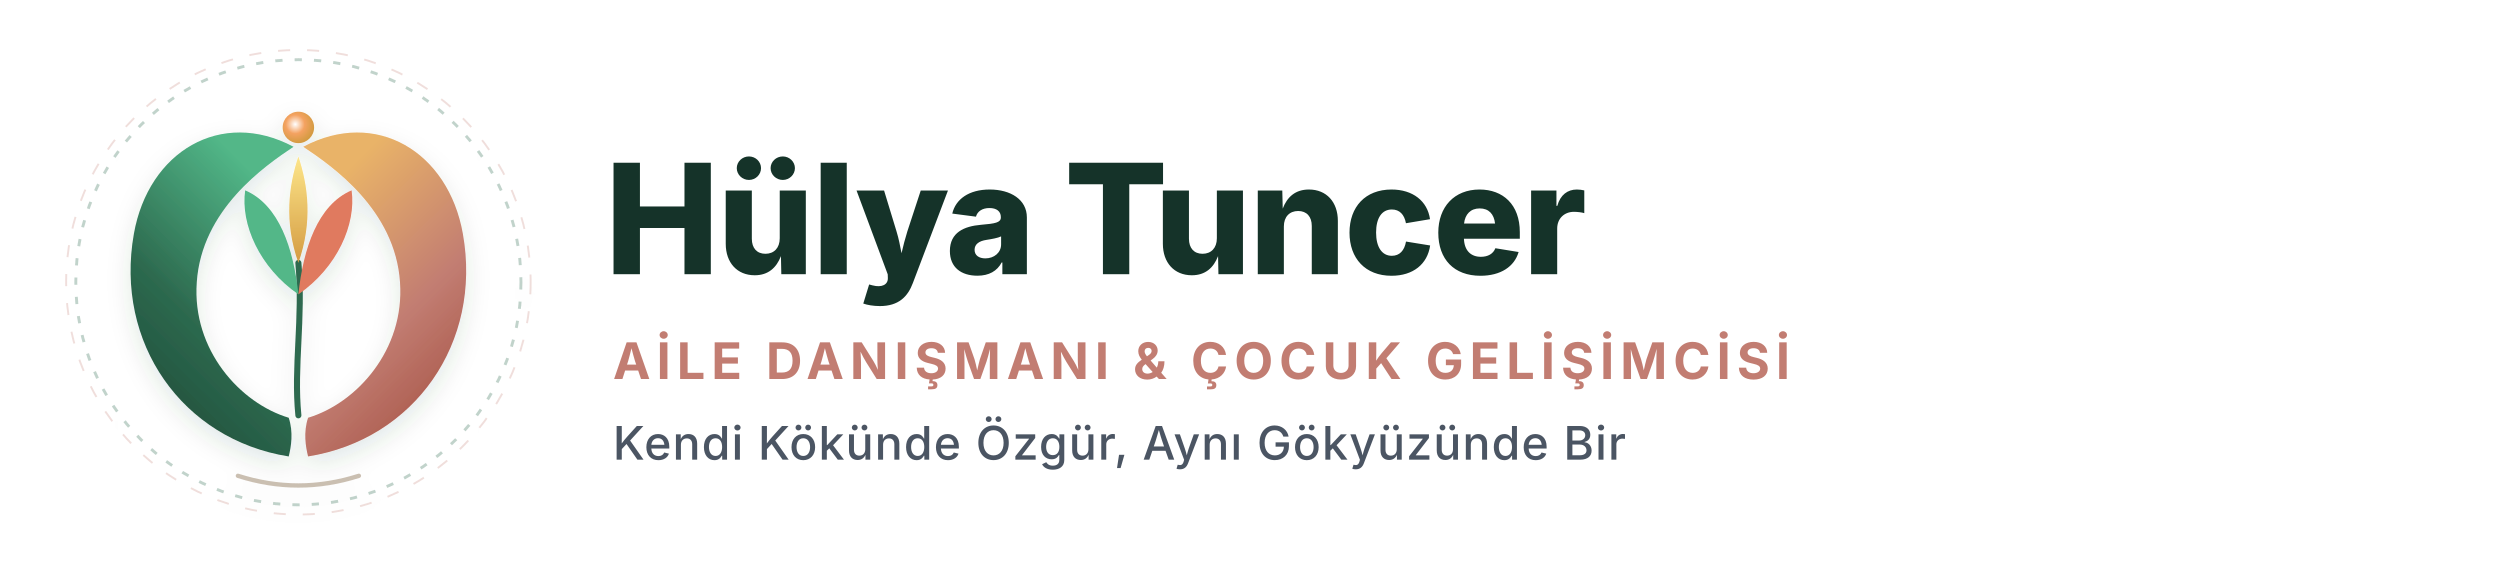
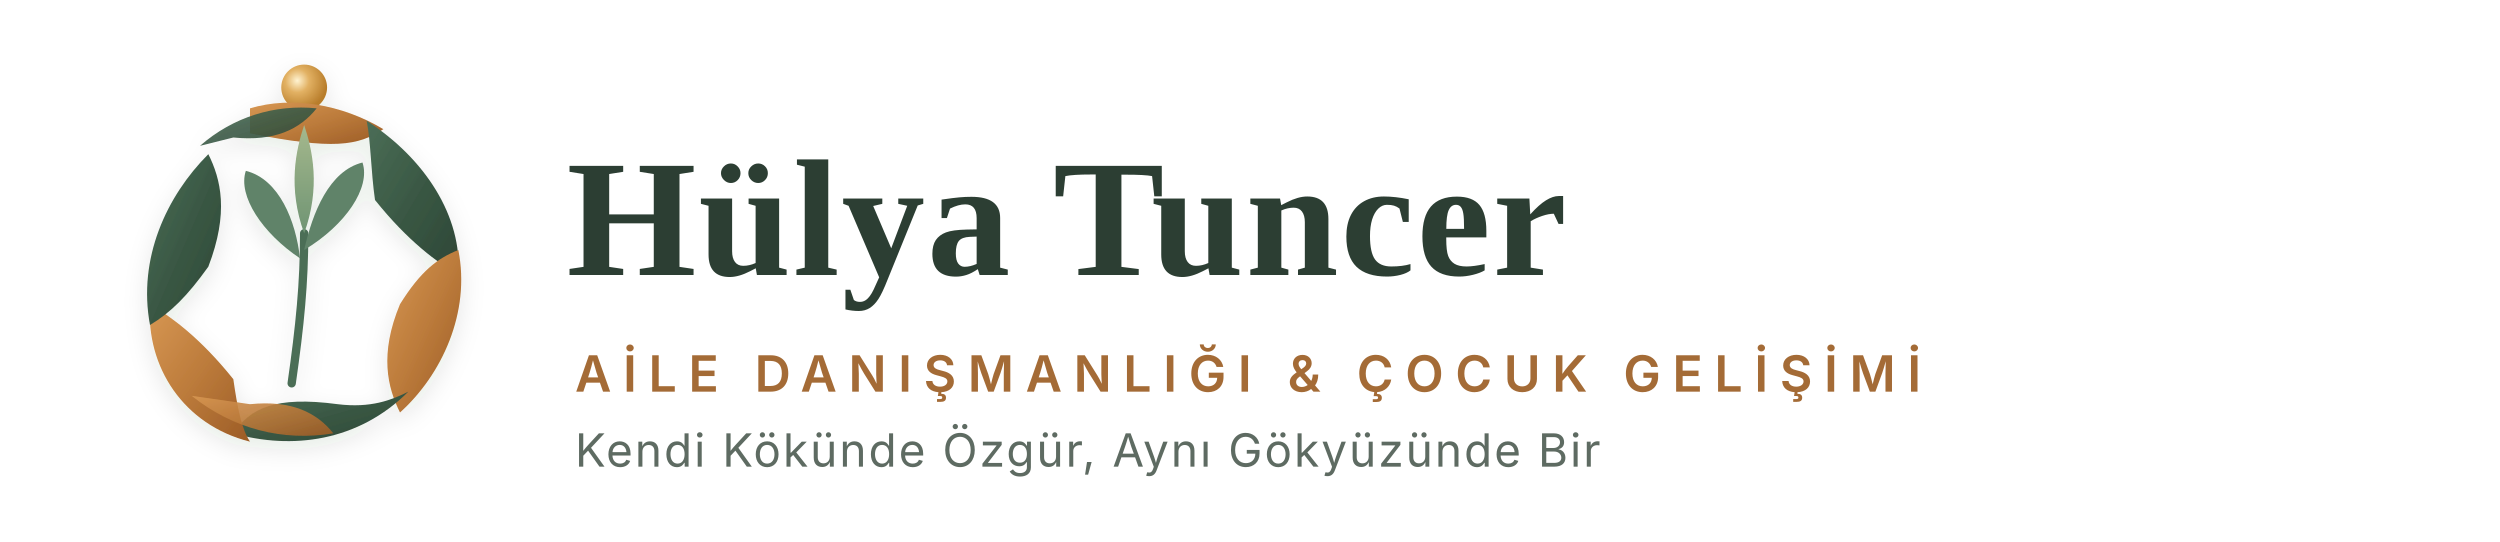
- <svg xmlns="http://www.w3.org/2000/svg" viewBox="0 0 620 140" width="100%" height="100%" fill="none">
+ <svg xmlns="http://www.w3.org/2000/svg" viewBox="0 0 600 130" width="100%" height="100%" fill="none">
  <defs>
-     <linearGradient id="loomSage" x1="0%" y1="100%" x2="50%" y2="0%">
-       <stop offset="0%" stop-color="#1B4332" />
-       <stop offset="50%" stop-color="#2D6A4F" />
-       <stop offset="100%" stop-color="#52B788" />
+     <linearGradient id="loomGreen" x1="0%" y1="0%" x2="100%" y2="100%">
+       <stop offset="0%" stop-color="#4B6E57" />
+       <stop offset="50%" stop-color="#3A5844" />
+       <stop offset="100%" stop-color="#2D4636" />
    </linearGradient>
-     <linearGradient id="loomTerracotta" x1="100%" y1="100%" x2="50%" y2="0%">
-       <stop offset="0%" stop-color="#9E4738" />
-       <stop offset="50%" stop-color="#C27D72" />
-       <stop offset="100%" stop-color="#E9B368" />
+     <linearGradient id="loomGold" x1="0%" y1="0%" x2="100%" y2="100%">
+       <stop offset="0%" stop-color="#D79753" />
+       <stop offset="50%" stop-color="#BC7B3B" />
+       <stop offset="100%" stop-color="#9C5C26" />
    </linearGradient>
-     <linearGradient id="sproutGoldLoom" x1="0%" y1="100%" x2="0%" y2="0%">
-       <stop offset="0%" stop-color="#D49B42" />
-       <stop offset="100%" stop-color="#FDE68A" />
+     <linearGradient id="sproutGrad" x1="0%" y1="100%" x2="0%" y2="0%">
+       <stop offset="0%" stop-color="#6F9473" />
+       <stop offset="100%" stop-color="#A5B88D" />
    </linearGradient>
-     <radialGradient id="sunPearl" cx="40%" cy="40%" r="60%">
-       <stop offset="0%" stop-color="#FFFFFF" />
-       <stop offset="50%" stop-color="#F4A261" />
-       <stop offset="100%" stop-color="#D49B42" />
+     <radialGradient id="pearlGrad" cx="35%" cy="35%" r="65%">
+       <stop offset="0%" stop-color="#FFF3D1" />
+       <stop offset="40%" stop-color="#E2B163" />
+       <stop offset="100%" stop-color="#B87D2B" />
    </radialGradient>
-     <filter id="loomShadow" x="-15%" y="-15%" width="130%" height="130%">
-       <feDropShadow dx="0" dy="4" stdDeviation="5" flood-color="#1B4332" flood-opacity="0.12" />
+     <filter id="gentleShadow" x="-15%" y="-15%" width="130%" height="130%">
+       <feDropShadow dx="0" dy="2" stdDeviation="3" flood-color="#1B2B20" flood-opacity="0.1" />
    </filter>
  </defs>
-   <g transform="translate(14, 10) scale(0.6)" filter="url(#loomShadow)">
-     <circle cx="100" cy="100" r="92" stroke="#2D6A4F" stroke-width="1.2" stroke-dasharray="3 5" opacity="0.3" />
-     <circle cx="100" cy="100" r="96" stroke="#C27D72" stroke-width="0.8" stroke-dasharray="5 7" opacity="0.25" />
-     <path d="M 96 172              C 52 165, 24 125, 32 80              C 38 46, 68 28, 98 44              C 86 52, 60 70, 58 100              C 56 128, 76 150, 96 156              C 98 162, 97 168, 96 172 Z" fill="url(#loomSage)" />
-     <path d="M 104 172              C 148 165, 176 125, 168 80              C 162 46, 132 28, 102 44              C 114 52, 140 70, 142 100              C 144 128, 124 150, 104 156              C 102 162, 103 168, 104 172 Z" fill="url(#loomTerracotta)" />
-     <path d="M 100 155 C 98 135, 102 115, 100 92" stroke="#2D6A4F" stroke-width="2.5" stroke-linecap="round" fill="none" />
-     <path d="M 100 92 C 94 75, 96 60, 100 48 C 104 60, 106 75, 100 92 Z" fill="url(#sproutGoldLoom)" />
-     <path d="M 100 105 C 84 94, 76 76, 78 62 C 92 68, 98 86, 100 105 Z" fill="#52B788" />
-     <path d="M 100 105 C 116 94, 124 76, 122 62 C 108 68, 102 86, 100 105 Z" fill="#E07A5F" />
-     <circle cx="100" cy="36" r="6.5" fill="url(#sunPearl)" />
-     <path d="M 75 180 Q 100 188 125 180" stroke="#8C7355" stroke-width="1.8" stroke-linecap="round" opacity="0.45" />
+   <g transform="translate(18, 10)" filter="url(#gentleShadow)">
+     <circle cx="55" cy="11" r="5.5" fill="url(#pearlGrad)" />
+     <path d="M 42 16 C 52 13, 64 15, 74 21 C 68 25, 62 26, 42 22 Z" fill="url(#loomGold)" />
+     <path d="M 70 19 C 84 28, 93 42, 92 56 C 87 53, 80 48, 72 38 C 71 31, 71 24, 70 19 Z" fill="url(#loomGreen)" />
+     <path d="M 92 50 C 95 65, 88 80, 78 89 C 75 83, 73 75, 78 63 C 83 55, 87 52, 92 50 Z" fill="url(#loomGold)" />
+     <path d="M 80 84 C 68 96, 52 98, 38 94 C 42 88, 48 85, 63 87 C 71 88, 76 86, 80 84 Z" fill="url(#loomGreen)" />
+     <path d="M 42 96 C 26 92, 17 78, 18 63 C 23 66, 30 71, 38 81 C 39 88, 40 93, 42 96 Z" fill="url(#loomGold)" />
+     <path d="M 18 68 C 15 52, 22 37, 32 27 C 35 33, 37 41, 32 54 C 27 61, 23 65, 18 68 Z" fill="url(#loomGreen)" />
+     <path d="M 30 25 C 38 18, 48 15, 58 16 C 54 21, 48 24, 38 23 Z" fill="url(#loomGreen)" opacity="0.9" />
+     <path d="M 28 85 C 38 93, 50 96, 62 94 C 58 89, 52 86, 42 87 Z" fill="url(#loomGold)" opacity="0.9" />
+     <path d="M 52 82 C 54 68, 55 58, 55 46" stroke="#4B6E57" stroke-width="2" stroke-linecap="round" fill="none" />
+     <path d="M 55 46 C 51 35, 53 26, 55 20 C 57 26, 59 35, 55 46 Z" fill="url(#sproutGrad)" />
+     <path d="M 54 52 C 45 46, 39 37, 41 31 C 49 33, 53 43, 54 52 Z" fill="#608369" />
+     <path d="M 55 50 C 65 44, 71 35, 69 29 C 61 31, 57 41, 55 50 Z" fill="#608369" />
  </g>
-   <g transform="translate(150, 24)">
-     <text x="0" y="44" font-family="'Plus Jakarta Sans', system-ui, -apple-system, sans-serif" font-size="38" font-weight="800" fill="#153329" letter-spacing="-0.6">
+   <g transform="translate(136, 22)">
+     <text x="0" y="44" font-family="'Playfair Display', 'Times New Roman', Georgia, serif" font-size="40" font-weight="700" fill="#2C3E33" letter-spacing="0.5">
      Hülya Tuncer
    </text>
-     <text x="2" y="70" font-family="'Plus Jakarta Sans', system-ui, -apple-system, sans-serif" font-size="12.5" font-weight="700" fill="#C27D72" letter-spacing="1.5">
-       AİLE DANIŞMANI &amp; ÇOCUK GELİŞİMCİSİ
+     <text x="2" y="72" font-family="'Plus Jakarta Sans', system-ui, -apple-system, sans-serif" font-size="12" font-weight="600" fill="#A46B36" letter-spacing="2.8">
+       AİLE DANIŞMANLIĞI &amp; ÇOCUK GELİŞİMİ
    </text>
-     <text x="2" y="90" font-family="'Plus Jakarta Sans', system-ui, -apple-system, sans-serif" font-size="11.5" font-weight="500" fill="#4B5563" letter-spacing="0.3">
+     <text x="2" y="90" font-family="'Plus Jakarta Sans', system-ui, -apple-system, sans-serif" font-size="11" font-weight="400" fill="#5E6B62" letter-spacing="0.5">
      Kendi Kökünde Özgür, Aynı Gökyüzünde Bir
    </text>
  </g>
</svg>
